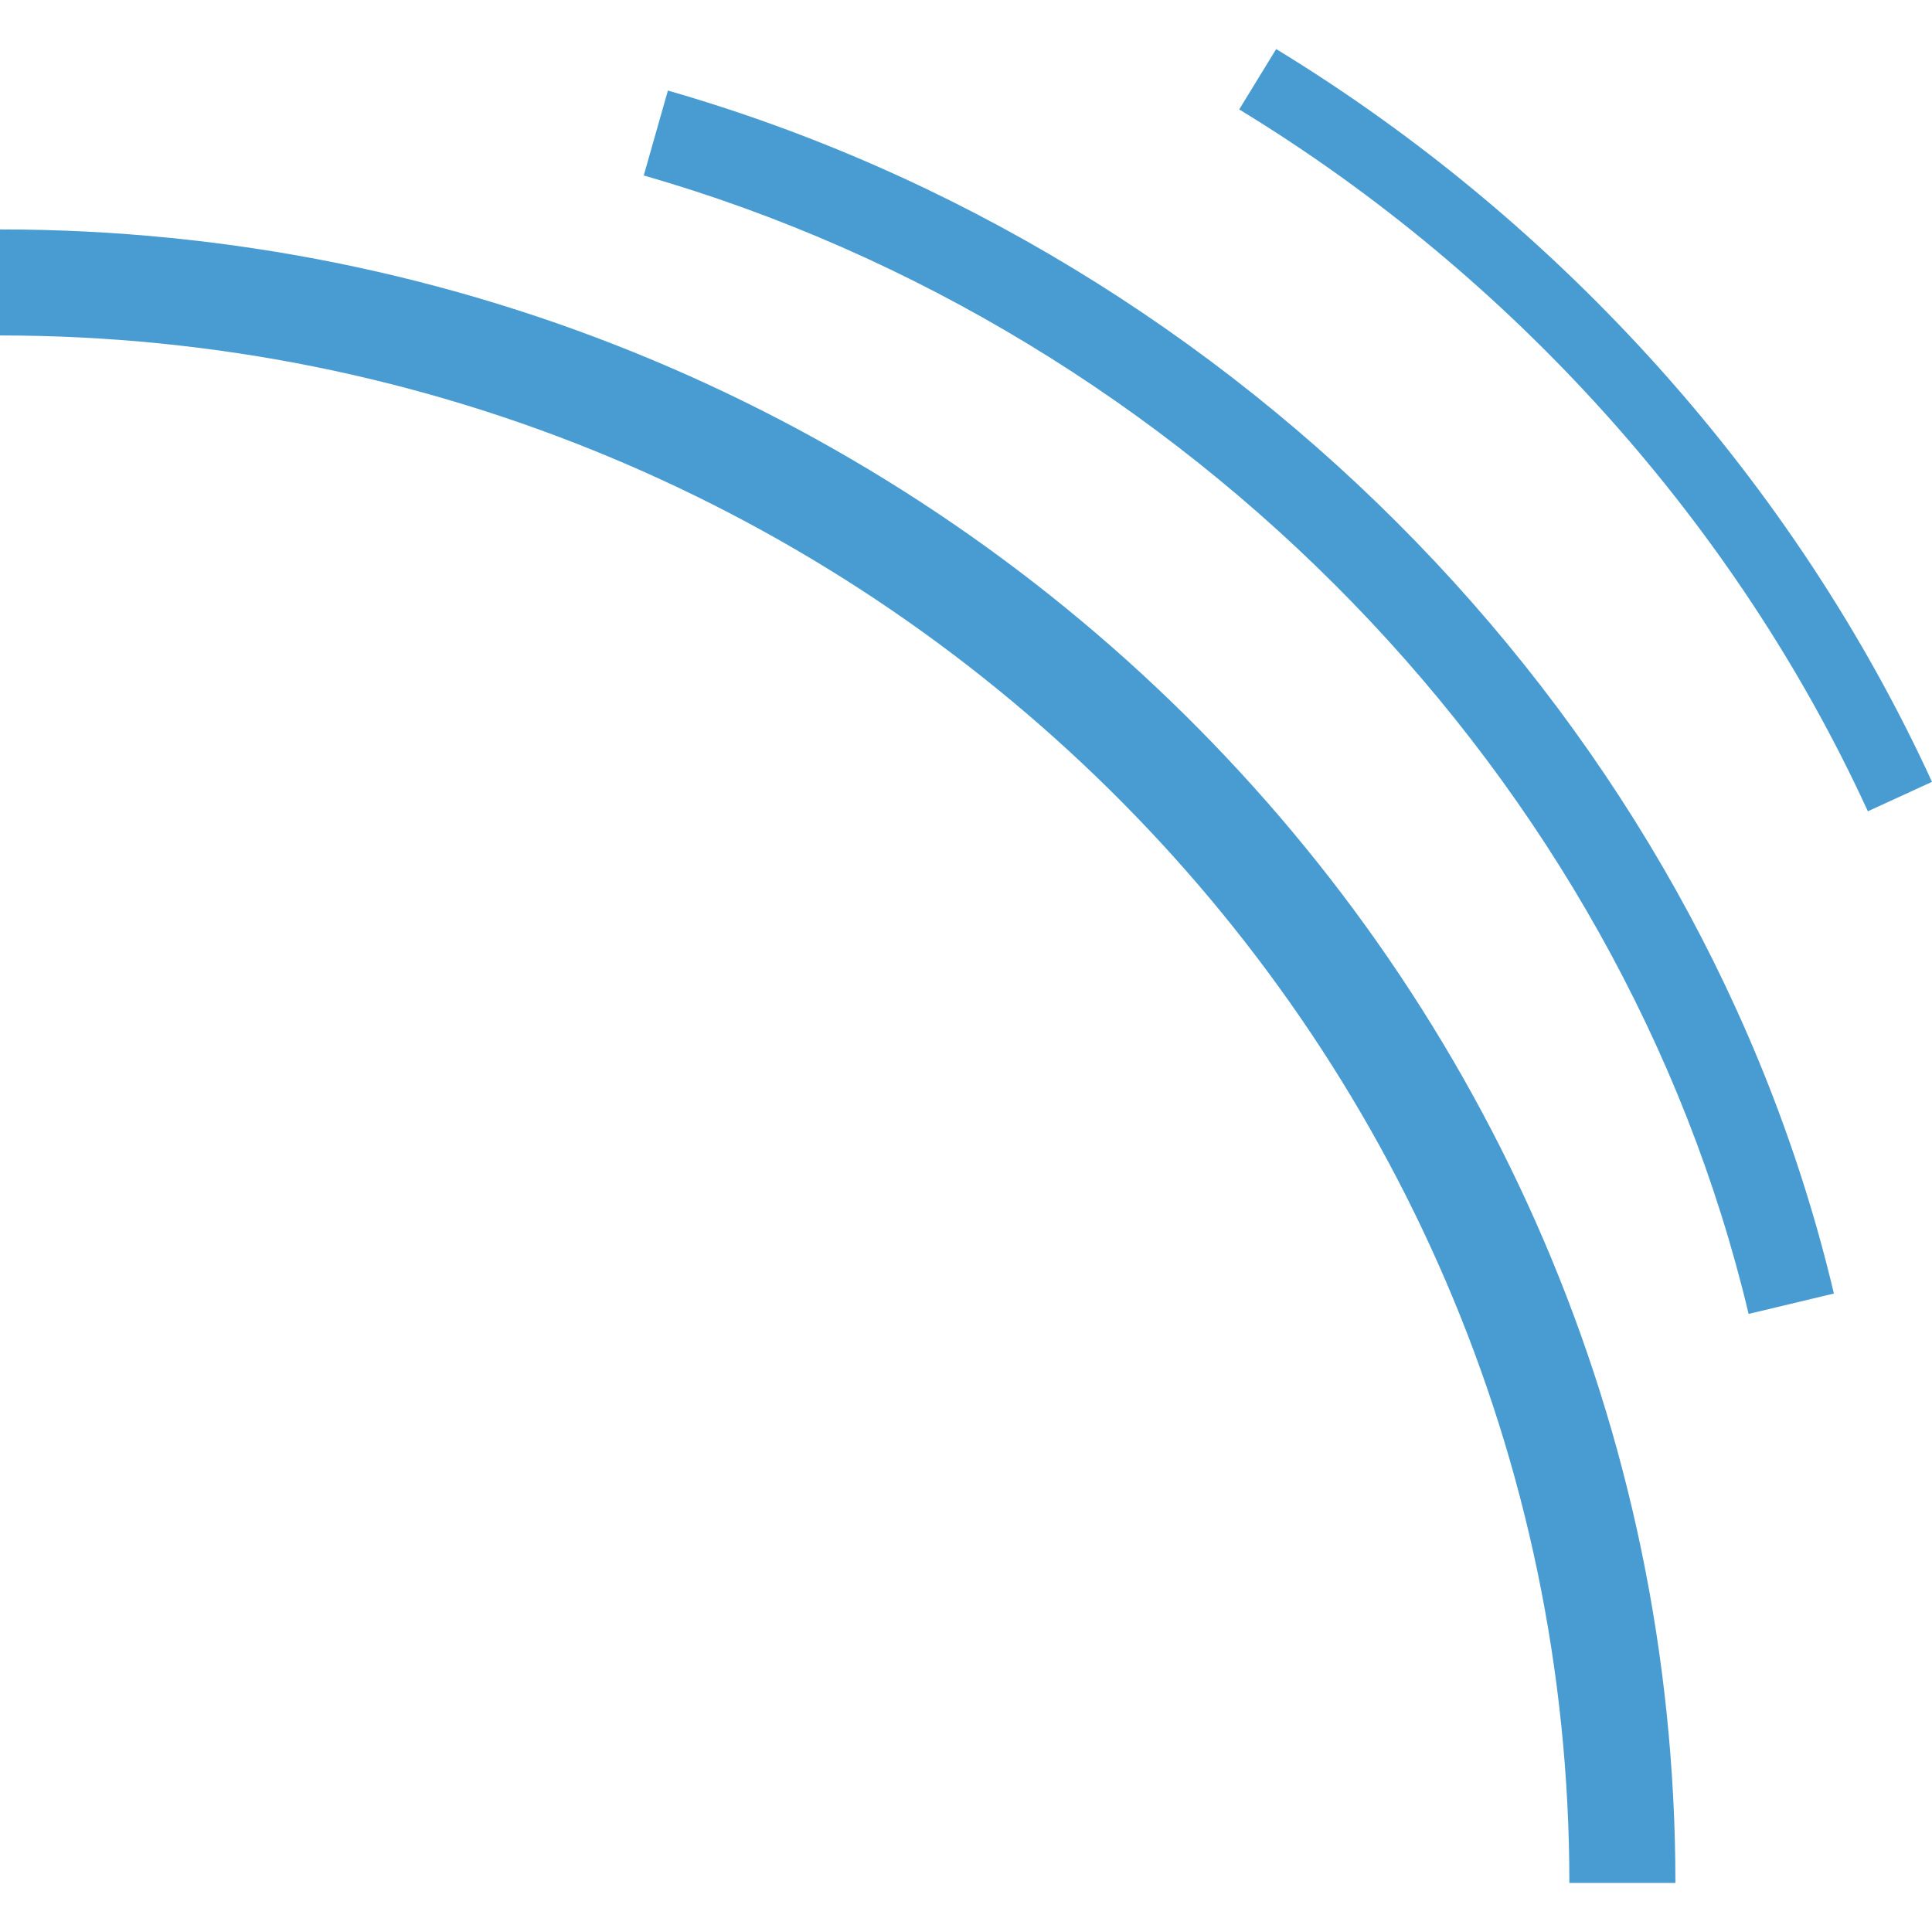
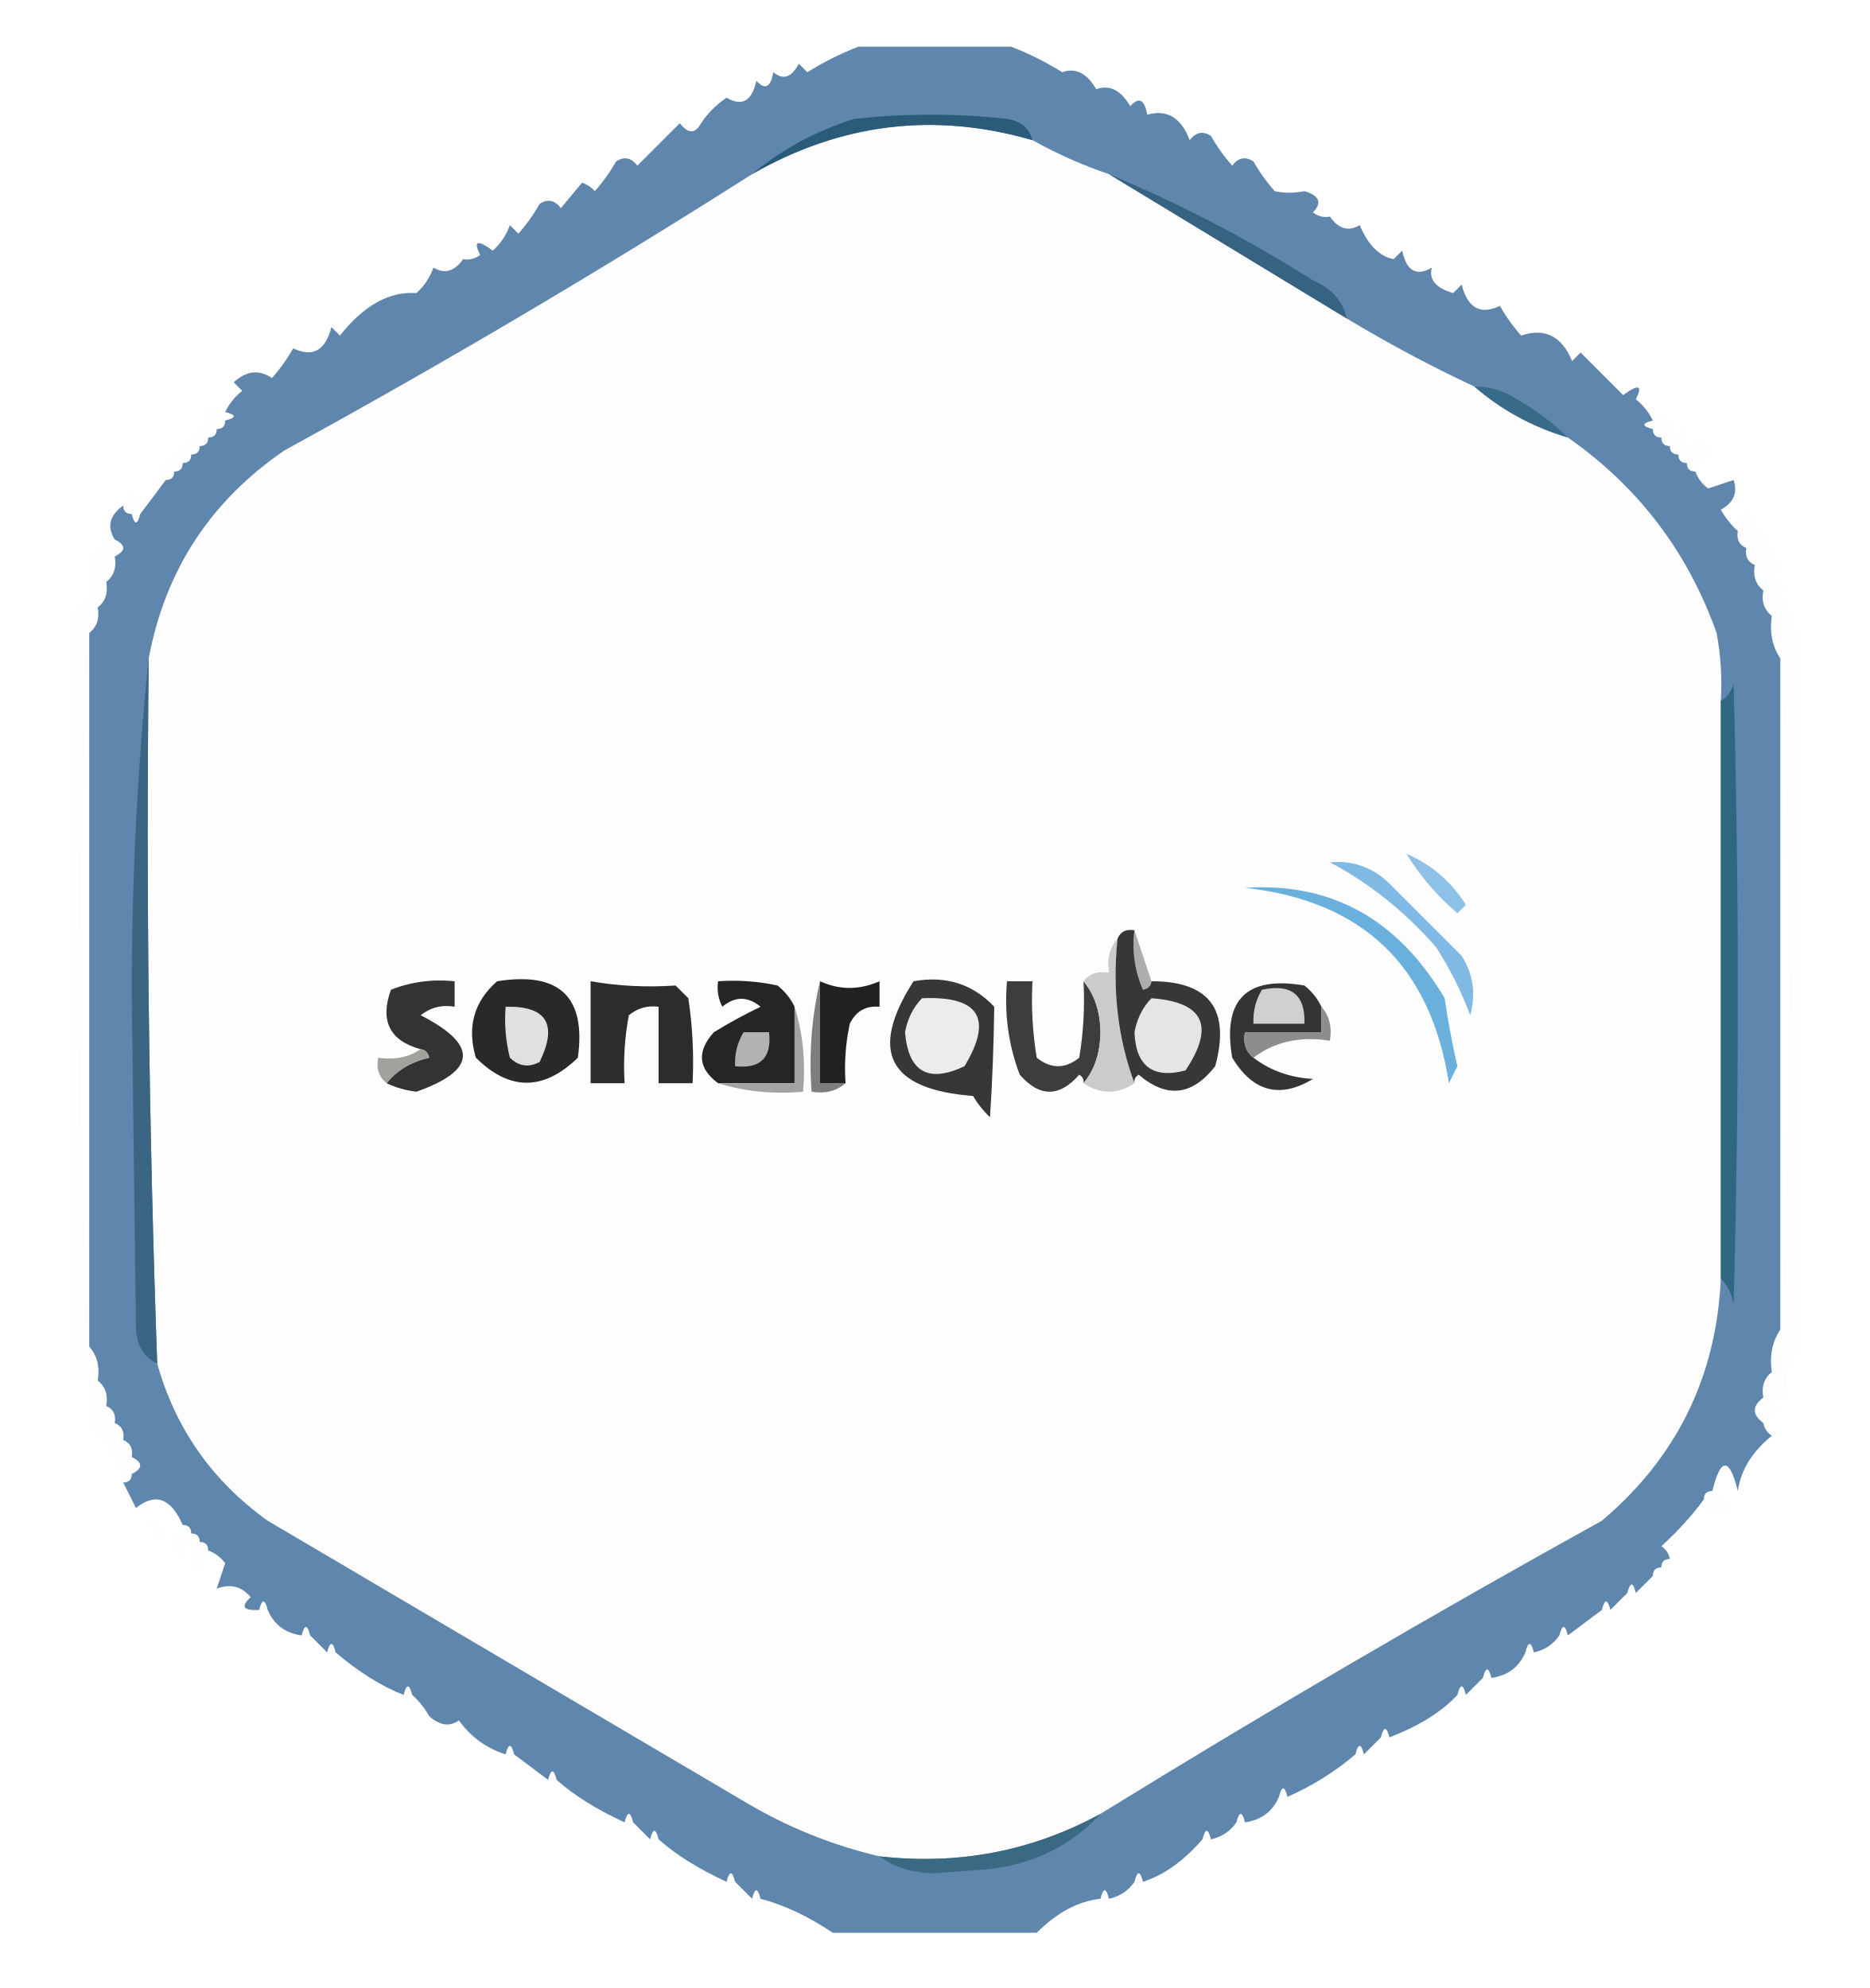
- <svg xmlns="http://www.w3.org/2000/svg" version="1.1" id="Layer_1" x="0px" y="0px" viewBox="0 0 512 512" style="enable-background:new 0 0 512 512;" xml:space="preserve">
-   <style type="text/css">
- 	.st0{fill:#499CD2;}
- </style>
-   <g>
-     <path class="st0" d="M444,499h-28.1C415.9,272.9,229.3,88.9,0,88.9V60.8C244.8,60.8,444,257.3,444,499L444,499z M463.4,348.2   C429.7,206.3,314.7,87.9,170.6,46.5L177,24c152.1,43.7,273.5,168.8,309,318.8L463.4,348.2z M495,215c-34.7-75.7-94-141.8-166.6-186   l9.8-16C414,59.2,475.7,128.1,512,207.2L495,215z" />
+ <svg xmlns="http://www.w3.org/2000/svg" version="1.1" width="220px" height="234px" style="shape-rendering:geometricPrecision; text-rendering:geometricPrecision; image-rendering:optimizeQuality; fill-rule:evenodd; clip-rule:evenodd">
+   <g>
+     <path style="opacity:0.716" fill="#20568c" d="M 156.5,25.5 C 157.52,26.954 158.687,27.287 160,26.5C 161.012,28.864 162.345,30.198 164,30.5C 164.333,30.167 164.667,29.833 165,29.5C 165.508,31.904 166.675,32.571 168.5,31.5C 168.109,32.891 168.942,33.891 171,34.5C 171.333,34.167 171.667,33.833 172,33.5C 172.708,36.268 174.208,37.101 176.5,36C 177.211,37.255 178.044,38.421 179,39.5C 181.777,38.553 183.777,39.553 185,42.5C 185.333,42.167 185.667,41.833 186,41.5C 187.667,43.167 189.333,44.833 191,46.5C 192.84,45.167 193.34,45.334 192.5,47C 193.381,47.708 194.047,48.542 194.5,49.5C 193.167,49.833 193.167,50.167 194.5,50.5C 194.5,51.167 194.833,51.5 195.5,51.5C 195.5,52.167 195.833,52.5 196.5,52.5C 196.5,53.167 196.833,53.5 197.5,53.5C 197.5,54.167 197.833,54.5 198.5,54.5C 198.5,55.167 198.833,55.5 199.5,55.5C 199.783,56.289 200.283,56.956 201,57.5C 202,57.167 203,56.833 204,56.5C 204.507,57.996 204.007,59.163 202.5,60C 203.066,60.995 203.733,61.828 204.5,62.5C 204.328,63.492 204.662,64.158 205.5,64.5C 205.328,65.492 205.662,66.158 206.5,66.5C 206.263,67.791 206.596,68.791 207.5,69.5C 207.263,70.791 207.596,71.791 208.5,72.5C 208.216,74.415 208.549,76.081 209.5,77.5C 209.5,103.833 209.5,130.167 209.5,156.5C 208.549,157.919 208.216,159.585 208.5,161.5C 207.596,162.209 207.263,163.209 207.5,164.5C 206.167,165.5 206.167,166.5 207.5,167.5C 207.611,168.117 207.944,168.617 208.5,169C 206.191,170.866 204.858,173.033 204.5,175.5C 203.5,171.5 202.5,171.5 201.5,175.5C 200.833,175.5 200.5,175.833 200.5,176.5C 199.069,178.437 197.402,180.27 195.5,182C 196.056,182.383 196.389,182.883 196.5,183.5C 195.833,183.5 195.5,183.833 195.5,184.5C 194.833,184.5 194.5,184.833 194.5,185.5C 193.833,186.167 193.167,186.833 192.5,187.5C 192.167,186.167 191.833,186.167 191.5,187.5C 190.833,188.167 190.167,188.833 189.5,189.5C 189.167,188.167 188.833,188.167 188.5,189.5C 187.167,190.5 185.833,191.5 184.5,192.5C 184.167,191.167 183.833,191.167 183.5,192.5C 182.778,193.551 181.778,194.218 180.5,194.5C 180.167,193.167 179.833,193.167 179.5,194.5C 178.764,196.229 177.43,197.229 175.5,197.5C 175.167,196.167 174.833,196.167 174.5,197.5C 173.833,198.167 173.167,198.833 172.5,199.5C 172.167,198.167 171.833,198.167 171.5,199.5C 169.697,201.467 167.03,203.134 163.5,204.5C 163.167,203.167 162.833,203.167 162.5,204.5C 161.833,205.167 161.167,205.833 160.5,206.5C 160.167,205.167 159.833,205.167 159.5,206.5C 157.122,208.528 154.455,210.195 151.5,211.5C 151.167,210.167 150.833,210.167 150.5,211.5C 149.764,213.229 148.43,214.229 146.5,214.5C 146.167,213.167 145.833,213.167 145.5,214.5C 144.778,215.551 143.778,216.218 142.5,216.5C 142.167,215.167 141.833,215.167 141.5,216.5C 139.302,219.036 136.969,220.703 134.5,221.5C 134.167,220.167 133.833,220.167 133.5,221.5C 132.778,222.551 131.778,223.218 130.5,223.5C 130.167,222.167 129.833,222.167 129.5,223.5C 126.896,223.774 124.396,225.107 122,227.5C 114,227.5 106,227.5 98,227.5C 95.046,225.53 92.213,224.197 89.5,223.5C 89.167,222.167 88.833,222.167 88.5,223.5C 87.833,222.833 87.167,222.167 86.5,221.5C 86.167,220.167 85.833,220.167 85.5,221.5C 82.177,219.967 79.511,218.3 77.5,216.5C 77.167,215.167 76.833,215.167 76.5,216.5C 75.833,215.833 75.167,215.167 74.5,214.5C 74.167,213.167 73.833,213.167 73.5,214.5C 70.177,212.967 67.511,211.3 65.5,209.5C 65.167,208.167 64.833,208.167 64.5,209.5C 63.167,208.5 61.833,207.5 60.5,206.5C 60.167,205.167 59.833,205.167 59.5,206.5C 57.245,205.785 55.412,204.452 54,202.5C 52.927,203.28 51.76,203.113 50.5,202C 49.934,201.005 49.267,200.172 48.5,199.5C 48.167,198.167 47.833,198.167 47.5,199.5C 44.907,198.496 42.241,196.83 39.5,194.5C 39.167,193.167 38.833,193.167 38.5,194.5C 37.833,193.833 37.167,193.167 36.5,192.5C 36.167,191.167 35.833,191.167 35.5,192.5C 33.569,192.229 32.236,191.229 31.5,189.5C 31.167,188.167 30.833,188.167 30.5,189.5C 28.621,189.607 28.288,189.107 29.5,188C 28.428,186.716 27.095,186.383 25.5,187C 25.833,186 26.167,185 26.5,184C 25.956,183.283 25.289,182.783 24.5,182.5C 24.5,181.833 24.167,181.5 23.5,181.5C 23.5,180.833 23.167,180.5 22.5,180.5C 22.5,179.833 22.167,179.5 21.5,179.5C 20.122,176.335 18.289,175.668 16,177.5C 15.487,176.473 14.987,175.473 14.5,174.5C 15.167,174.5 15.5,174.167 15.5,173.5C 16.833,172.833 16.833,172.167 15.5,171.5C 15.672,170.508 15.338,169.842 14.5,169.5C 14.672,168.508 14.338,167.842 13.5,167.5C 13.672,166.508 13.338,165.842 12.5,165.5C 12.737,164.209 12.404,163.209 11.5,162.5C 11.768,160.901 11.434,159.568 10.5,158.5C 10.5,130.5 10.5,102.5 10.5,74.5C 11.404,73.791 11.737,72.791 11.5,71.5C 12.404,70.791 12.737,69.791 12.5,68.5C 13.404,67.791 13.737,66.791 13.5,65.5C 14.833,64.833 14.833,64.167 13.5,63.5C 12.557,61.999 12.891,60.665 14.5,59.5C 14.5,60.167 14.833,60.5 15.5,60.5C 15.833,61.833 16.167,61.833 16.5,60.5C 17.488,59.205 18.488,57.872 19.5,56.5C 20.167,56.5 20.5,56.167 20.5,55.5C 21.167,55.5 21.5,55.167 21.5,54.5C 22.167,54.5 22.5,54.167 22.5,53.5C 23.167,53.5 23.5,53.167 23.5,52.5C 24.167,52.5 24.5,52.167 24.5,51.5C 25.167,51.5 25.5,51.167 25.5,50.5C 26.167,50.5 26.5,50.167 26.5,49.5C 27.833,49.167 27.833,48.833 26.5,48.5C 26.953,47.542 27.619,46.708 28.5,46C 28.167,45.667 27.833,45.333 27.5,45C 28.993,43.632 30.493,43.465 32,44.5C 32.956,43.421 33.789,42.255 34.5,41C 36.792,42.101 38.292,41.268 39,38.5C 39.333,38.833 39.667,39.167 40,39.5C 42.823,35.935 45.823,34.269 49,34.5C 49.915,33.672 50.581,32.672 51,31.5C 52.313,32.287 53.48,31.954 54.5,30.5C 55.239,30.631 55.906,30.464 56.5,30C 55.66,28.334 56.16,28.167 58,29.5C 58.915,28.672 59.581,27.672 60,26.5C 60.333,26.833 60.667,27.167 61,27.5C 61.956,26.421 62.789,25.255 63.5,24C 64.449,23.383 65.282,23.549 66,24.5C 66.833,23.5 67.667,22.5 68.5,21.5C 69.086,21.709 69.586,22.043 70,22.5C 70.956,21.421 71.789,20.255 72.5,19C 73.449,18.383 74.282,18.549 75,19.5C 76.667,17.833 78.333,16.167 80,14.5C 80.977,15.774 81.811,15.774 82.5,14.5C 83.265,13.34 84.265,12.34 85.5,11.5C 87.326,12.571 88.492,11.904 89,9.5C 90.016,10.634 90.683,10.301 91,8.5C 92.147,9.458 93.147,9.125 94,7.5C 94.333,7.833 94.667,8.167 95,8.5C 96.912,7.308 98.912,6.308 101,5.5C 107,5.5 113,5.5 119,5.5C 121.088,6.308 123.088,7.308 125,8.5C 126.566,7.939 127.899,8.606 129,10.5C 130.566,9.939 131.899,10.606 133,12.5C 134.016,11.366 134.683,11.699 135,13.5C 137.33,12.844 138.997,13.844 140,16.5C 140.718,15.549 141.551,15.383 142.5,16C 143.211,17.255 144.044,18.421 145,19.5C 145.718,18.549 146.551,18.383 147.5,19C 148.211,20.255 149.044,21.421 150,22.5C 151.06,22.745 152.227,22.745 153.5,22.5C 155.271,23.035 155.604,23.869 154.5,25C 155.094,25.464 155.761,25.631 156.5,25.5 Z" />
+   </g>
+   <g>
+     <path style="opacity:0.004" fill="#1d558e" d="M 82.5,14.5 C 81.833,13.167 81.833,13.167 82.5,14.5 Z" />
+   </g>
+   <g>
+     <path style="opacity:1" fill="#fdfdfe" d="M 121.5,16.5 C 124.378,18.105 127.378,19.439 130.5,20.5C 139.797,26.152 149.131,31.819 158.5,37.5C 163.368,40.434 168.368,43.1 173.5,45.5C 176.678,48.258 180.345,50.258 184.5,51.5C 192.769,57.274 198.602,64.941 202,74.5C 202.497,77.146 202.664,79.813 202.5,82.5C 202.5,105.167 202.5,127.833 202.5,150.5C 201.976,162.048 197.309,171.548 188.5,179C 168.569,190.034 148.902,201.534 129.5,213.5C 121.445,217.895 112.779,219.561 103.5,218.5C 97.858,217.182 92.525,215.015 87.5,212C 68.866,201.013 50.199,190.013 31.5,179C 24.976,174.319 20.642,168.152 18.5,160.5C 17.517,132.878 17.184,105.211 17.5,77.5C 19.439,67.123 24.772,58.956 33.5,53C 52.243,42.734 70.577,31.9 88.5,20.5C 98.98,14.489 109.98,13.156 121.5,16.5 Z" />
+   </g>
+   <g>
+     <path style="opacity:1" fill="#2a5c7a" d="M 121.5,16.5 C 109.98,13.156 98.98,14.489 88.5,20.5C 91.99,17.585 95.99,15.418 100.5,14C 106.5,13.333 112.5,13.333 118.5,14C 120.119,14.236 121.119,15.069 121.5,16.5 Z" />
+   </g>
+   <g>
+     <path style="opacity:1" fill="#376383" d="M 130.5,20.5 C 138.813,23.958 146.813,28.125 154.5,33C 156.635,33.876 157.969,35.376 158.5,37.5C 149.131,31.819 139.797,26.152 130.5,20.5 Z" />
+   </g>
+   <g>
+     <path style="opacity:0.004" fill="#1d558e" d="M 156.5,24.5 C 157.833,25.167 157.833,25.167 156.5,24.5 Z" />
+   </g>
+   <g>
+     <path style="opacity:0.004" fill="#1d558e" d="M 54.5,30.5 C 53.833,29.167 53.833,29.167 54.5,30.5 Z" />
+   </g>
+   <g>
+     <path style="opacity:0.007" fill="#1c558e" d="M 26.5,48.5 C 26.5,48.833 26.5,49.167 26.5,49.5C 25.833,49.5 25.5,49.833 25.5,50.5C 24.833,50.5 24.5,50.833 24.5,51.5C 23.833,51.5 23.5,51.833 23.5,52.5C 22.833,52.5 22.5,52.833 22.5,53.5C 21.833,53.5 21.5,53.833 21.5,54.5C 20.833,54.5 20.5,54.833 20.5,55.5C 19.833,55.5 19.5,55.833 19.5,56.5C 18.957,56.44 18.624,56.107 18.5,55.5C 20.316,53.183 22.316,51.017 24.5,49C 24.167,48.667 23.833,48.333 23.5,48C 24.577,47.53 25.577,47.697 26.5,48.5 Z" />
+   </g>
+   <g>
+     <path style="opacity:1" fill="#386b88" d="M 173.5,45.5 C 175.308,45.491 176.975,45.991 178.5,47C 180.747,48.278 182.747,49.778 184.5,51.5C 180.345,50.258 176.678,48.258 173.5,45.5 Z" />
+   </g>
+   <g>
+     <path style="opacity:0.008" fill="#1c558e" d="M 196.5,51.5 C 196.167,51.5 195.833,51.5 195.5,51.5C 194.833,51.5 194.5,51.167 194.5,50.5C 194.5,50.167 194.5,49.833 194.5,49.5C 196.203,48.34 196.869,49.007 196.5,51.5 Z" />
+   </g>
+   <g>
+     <path style="opacity:0.009" fill="#1c558e" d="M 198.5,53.5 C 198.167,53.5 197.833,53.5 197.5,53.5C 196.833,53.5 196.5,53.167 196.5,52.5C 196.5,52.167 196.5,51.833 196.5,51.5C 197.222,51.083 197.722,50.416 198,49.5C 198.49,50.793 198.657,52.127 198.5,53.5 Z" />
+   </g>
+   <g>
+     <path style="opacity:0.007" fill="#1c558e" d="M 199.5,55.5 C 198.833,55.5 198.5,55.167 198.5,54.5C 198.5,54.167 198.5,53.833 198.5,53.5C 199.281,51.372 200.281,51.205 201.5,53C 200.934,53.995 200.267,54.828 199.5,55.5 Z" />
+   </g>
+   <g>
+     <path style="opacity:0.007" fill="#1c558e" d="M 16.5,60.5 C 16.167,60.5 15.833,60.5 15.5,60.5C 14.833,60.5 14.5,60.167 14.5,59.5C 15.301,57.207 15.968,57.54 16.5,60.5 Z" />
+   </g>
+   <g>
+     <path style="opacity:0.007" fill="#1c558e" d="M 206.5,61.5 C 205.833,61.5 205.5,61.833 205.5,62.5C 205.167,62.5 204.833,62.5 204.5,62.5C 205.032,59.54 205.699,59.207 206.5,61.5 Z" />
+   </g>
+   <g>
+     <path style="opacity:0.012" fill="#1c558e" d="M 206.5,61.5 C 207.748,63.299 208.748,65.133 209.5,67C 208.366,68.016 208.699,68.683 210.5,69C 210.167,69.333 209.833,69.667 209.5,70C 210.26,71.441 210.926,72.941 211.5,74.5C 211.497,102.696 211.497,130.863 211.5,159C 210.237,160.705 209.903,162.372 210.5,164C 209.906,164.464 209.239,164.631 208.5,164.5C 208.5,163.5 208.5,162.5 208.5,161.5C 209.451,160.081 209.784,158.415 209.5,156.5C 210.833,130.167 210.833,103.833 209.5,77.5C 209.784,75.585 209.451,73.919 208.5,72.5C 208.737,71.209 208.404,70.209 207.5,69.5C 207.737,68.209 207.404,67.209 206.5,66.5C 206.672,65.508 206.338,64.842 205.5,64.5C 205.5,63.833 205.5,63.167 205.5,62.5C 206.167,62.5 206.5,62.167 206.5,61.5 Z" />
+   </g>
+   <g>
+     <path style="opacity:0.013" fill="#1c558e" d="M 13.5,63.5 C 13.5,64.167 13.5,64.833 13.5,65.5C 12.596,66.209 12.263,67.209 12.5,68.5C 11.596,69.209 11.263,70.209 11.5,71.5C 10.596,72.209 10.263,73.209 10.5,74.5C 9.167,102.5 9.167,130.5 10.5,158.5C 10.5,159.833 10.5,161.167 10.5,162.5C 9.761,162.631 9.094,162.464 8.5,162C 8.5,132 8.5,102 8.5,72C 9.167,71.333 9.833,70.667 10.5,70C 10.5,68.667 10.5,67.333 10.5,66C 11.078,64.583 12.078,63.75 13.5,63.5 Z" />
+   </g>
+   <g>
+     <path style="opacity:1" fill="#3a6683" d="M 17.5,77.5 C 17.184,105.211 17.517,132.878 18.5,160.5C 16.955,159.77 16.122,158.437 16,156.5C 15.833,143.333 15.667,130.167 15.5,117C 15.501,103.483 16.168,90.316 17.5,77.5 Z" />
+   </g>
+   <g>
+     <path style="opacity:1" fill="#2f6783" d="M 202.5,150.5 C 202.5,127.833 202.5,105.167 202.5,82.5C 203.222,82.082 203.722,81.416 204,80.5C 204.667,104.833 204.667,129.167 204,153.5C 203.768,152.263 203.268,151.263 202.5,150.5 Z" />
+   </g>
+   <g>
+     <path style="opacity:1" fill="#8ec1e7" d="M 165.5,100.5 C 168.407,101.734 170.741,103.734 172.5,106.5C 172.167,106.833 171.833,107.167 171.5,107.5C 169.109,105.447 167.109,103.114 165.5,100.5 Z" />
+   </g>
+   <g>
+     <path style="opacity:1" fill="#6ab0dd" d="M 146.5,104.5 C 156.658,103.842 164.491,108.175 170,117.5C 170.392,120.188 170.892,122.855 171.5,125.5C 171.167,126.167 170.833,126.833 170.5,127.5C 168.363,113.696 160.363,106.029 146.5,104.5 Z" />
+   </g>
+   <g>
+     <path style="opacity:1" fill="#adadad" d="M 133.5,109.5 C 134.167,111.5 134.833,113.5 135.5,115.5C 135.44,116.043 135.107,116.376 134.5,116.5C 133.526,114.257 133.192,111.924 133.5,109.5 Z" />
+   </g>
+   <g>
+     <path style="opacity:1" fill="#81b9e5" d="M 156.5,101.5 C 159.226,101.264 161.559,102.097 163.5,104C 166.333,106.833 169.167,109.667 172,112.5C 173.373,114.695 173.706,117.029 173,119.5C 171.964,116.705 170.631,114.038 169,111.5C 165.296,107.276 161.129,103.943 156.5,101.5 Z" />
+   </g>
+   <g>
+     <path style="opacity:1" fill="#333333" d="M 45.5,127.5 C 46.678,126.001 48.345,125.001 50.5,124.5C 50.376,123.893 50.043,123.56 49.5,123.5C 45.852,122.5 44.686,120.166 46,116.5C 48.381,115.565 50.881,115.232 53.5,115.5C 53.5,116.5 53.5,117.5 53.5,118.5C 52.022,118.238 50.689,118.571 49.5,119.5C 56.295,122.98 56.128,125.98 49,128.5C 47.744,128.352 46.577,128.018 45.5,127.5 Z" />
+   </g>
+   <g>
+     <path style="opacity:1" fill="#292929" d="M 58.5,115.5 C 65.827,114.329 68.994,117.329 68,124.5C 63.962,128.425 59.962,128.425 56,124.5C 54.927,120.9 55.761,117.9 58.5,115.5 Z" />
+   </g>
+   <g>
+     <path style="opacity:1" fill="#252525" d="M 93.5,118.5 C 93.5,121.5 93.5,124.5 93.5,127.5C 90.5,127.5 87.5,127.5 84.5,127.5C 82.145,125.754 81.978,123.754 84,121.5C 85.78,120.406 87.614,119.406 89.5,118.5C 87.994,117.253 86.494,117.253 85,118.5C 84.517,117.552 84.35,116.552 84.5,115.5C 86.857,115.337 89.19,115.503 91.5,116C 92.38,116.708 93.047,117.542 93.5,118.5 Z" />
+   </g>
+   <g>
+     <path style="opacity:1" fill="#7d7d7d" d="M 96.5,115.5 C 96.5,119.5 96.5,123.5 96.5,127.5C 97.5,127.5 98.5,127.5 99.5,127.5C 98.432,128.434 97.099,128.768 95.5,128.5C 95.182,123.968 95.515,119.634 96.5,115.5 Z" />
+   </g>
+   <g>
+     <path style="opacity:1" fill="#212121" d="M 96.5,115.5 C 98.785,116.546 101.118,116.546 103.5,115.5C 103.5,116.5 103.5,117.5 103.5,118.5C 101.876,118.36 100.71,119.027 100,120.5C 99.503,122.81 99.337,125.143 99.5,127.5C 98.5,127.5 97.5,127.5 96.5,127.5C 96.5,123.5 96.5,119.5 96.5,115.5 Z" />
+   </g>
+   <g>
+     <path style="opacity:1" fill="#3d3d3b" d="M 127.5,115.5 C 128.794,117.048 129.461,119.048 129.5,121.5C 129.461,123.952 128.794,125.952 127.5,127.5C 127.565,127.062 127.399,126.728 127,126.5C 124.667,129.167 122.333,129.167 120,126.5C 118.663,122.974 118.163,119.308 118.5,115.5C 119.5,115.5 120.5,115.5 121.5,115.5C 121.335,118.518 121.502,121.518 122,124.5C 123.667,125.833 125.333,125.833 127,124.5C 127.498,121.518 127.665,118.518 127.5,115.5 Z" />
+   </g>
+   <g>
+     <path style="opacity:1" fill="#cbcbcb" d="M 131.5,110.5 C 130.883,116.598 131.55,122.265 133.5,127.5C 131.5,128.833 129.5,128.833 127.5,127.5C 128.794,125.952 129.461,123.952 129.5,121.5C 129.461,119.048 128.794,117.048 127.5,115.5C 128.209,114.596 129.209,114.263 130.5,114.5C 130.232,112.901 130.566,111.568 131.5,110.5 Z" />
+   </g>
+   <g>
+     <path style="opacity:1" fill="#2c2c2c" d="M 69.5,115.5 C 72.758,116.068 76.091,116.234 79.5,116C 80,116.5 80.5,117 81,117.5C 81.498,120.817 81.665,124.15 81.5,127.5C 80.167,127.5 78.833,127.5 77.5,127.5C 77.5,124.5 77.5,121.5 77.5,118.5C 76.178,118.33 75.011,118.663 74,119.5C 73.503,122.146 73.336,124.813 73.5,127.5C 72.167,127.5 70.833,127.5 69.5,127.5C 69.5,123.5 69.5,119.5 69.5,115.5 Z" />
+   </g>
+   <g>
+     <path style="opacity:1" fill="#373736" d="M 133.5,109.5 C 133.192,111.924 133.526,114.257 134.5,116.5C 135.107,116.376 135.44,116.043 135.5,115.5C 142.314,115.49 144.814,118.823 143,125.5C 140.294,128.978 137.294,129.311 134,126.5C 133.601,126.728 133.435,127.062 133.5,127.5C 131.55,122.265 130.883,116.598 131.5,110.5C 131.842,109.662 132.508,109.328 133.5,109.5 Z" />
+   </g>
+   <g>
+     <path style="opacity:1" fill="#e5e5e5" d="M 135.5,117.5 C 141.661,117.943 142.995,120.777 139.5,126C 135.663,127 133.663,125.5 133.5,121.5C 133.803,119.886 134.47,118.552 135.5,117.5 Z" />
+   </g>
+   <g>
+     <path style="opacity:1" fill="#e0e0e0" d="M 59.5,118.5 C 64.328,118.385 65.661,120.552 63.5,125C 62.216,125.684 61.05,125.517 60,124.5C 59.505,122.527 59.338,120.527 59.5,118.5 Z" />
+   </g>
+   <g>
+     <path style="opacity:1" fill="#343434" d="M 155.5,118.5 C 155.5,119.5 155.5,120.5 155.5,121.5C 152.5,121.5 149.5,121.5 146.5,121.5C 146.263,122.791 146.596,123.791 147.5,124.5C 149.476,126.011 151.809,126.844 154.5,127C 150.614,129.352 147.448,128.519 145,124.5C 143.833,117.667 146.667,114.833 153.5,116C 154.381,116.708 155.047,117.542 155.5,118.5 Z" />
+   </g>
+   <g>
+     <path style="opacity:1" fill="#d0d0d0" d="M 148.5,116.5 C 151.95,115.756 153.616,117.09 153.5,120.5C 151.5,120.5 149.5,120.5 147.5,120.5C 147.433,119.041 147.766,117.708 148.5,116.5 Z" />
+   </g>
+   <g>
+     <path style="opacity:1" fill="#8d8d8d" d="M 155.5,118.5 C 156.434,119.568 156.768,120.901 156.5,122.5C 152.988,121.945 149.988,122.612 147.5,124.5C 146.596,123.791 146.263,122.791 146.5,121.5C 149.5,121.5 152.5,121.5 155.5,121.5C 155.5,120.5 155.5,119.5 155.5,118.5 Z" />
+   </g>
+   <g>
+     <path style="opacity:1" fill="#373737" d="M 107.5,115.5 C 111.287,114.814 114.454,115.814 117,118.5C 116.941,122.963 116.775,127.296 116.5,131.5C 115.713,130.758 115.047,129.925 114.5,129C 104.542,128.249 102.209,123.749 107.5,115.5 Z" />
+   </g>
+   <g>
+     <path style="opacity:1" fill="#ececec" d="M 108.5,117.5 C 115.225,117.204 116.891,119.871 113.5,125.5C 109.227,127.518 106.893,126.185 106.5,121.5C 106.803,119.886 107.47,118.552 108.5,117.5 Z" />
+   </g>
+   <g>
+     <path style="opacity:1" fill="#b2b2b2" d="M 87.5,121.5 C 88.5,121.5 89.5,121.5 90.5,121.5C 90.833,124.5 89.5,125.833 86.5,125.5C 86.433,124.041 86.766,122.708 87.5,121.5 Z" />
+   </g>
+   <g>
+     <path style="opacity:1" fill="#a2a29c" d="M 49.5,123.5 C 50.043,123.56 50.376,123.893 50.5,124.5C 48.345,125.001 46.678,126.001 45.5,127.5C 44.596,126.791 44.263,125.791 44.5,124.5C 46.415,124.784 48.081,124.451 49.5,123.5 Z" />
+   </g>
+   <g>
+     <path style="opacity:1" fill="#a3a3a3" d="M 93.5,118.5 C 94.479,121.625 94.813,124.958 94.5,128.5C 90.958,128.813 87.625,128.479 84.5,127.5C 87.5,127.5 90.5,127.5 93.5,127.5C 93.5,124.5 93.5,121.5 93.5,118.5 Z" />
+   </g>
+   <g>
+     <path style="opacity:0.005" fill="#1c558e" d="M 10.5,162.5 C 10.833,162.5 11.167,162.5 11.5,162.5C 11.263,163.791 11.596,164.791 12.5,165.5C 12.328,166.492 12.662,167.158 13.5,167.5C 13.328,168.492 13.662,169.158 14.5,169.5C 14.328,170.492 14.662,171.158 15.5,171.5C 15.5,172.167 15.5,172.833 15.5,173.5C 14.833,173.5 14.5,173.833 14.5,174.5C 14.083,172.078 12.749,169.912 10.5,168C 10.351,166.184 10.351,164.351 10.5,162.5 Z" />
+   </g>
+   <g>
+     <path style="opacity:0.006" fill="#1c558e" d="M 207.5,164.5 C 207.833,164.5 208.167,164.5 208.5,164.5C 209.815,165.895 209.481,166.895 207.5,167.5C 207.5,166.5 207.5,165.5 207.5,164.5 Z" />
+   </g>
+   <g>
+     <path style="opacity:0.008" fill="#1c558e" d="M 201.5,175.5 C 202.167,175.833 202.833,176.167 203.5,176.5C 203.672,177.492 203.338,178.158 202.5,178.5C 202.167,177.167 201.833,177.167 201.5,178.5C 200.662,178.158 200.328,177.492 200.5,176.5C 201.167,176.5 201.5,176.167 201.5,175.5 Z" />
+   </g>
+   <g>
+     <path style="opacity:0.004" fill="#1d558e" d="M 204.5,175.5 C 203.833,176.167 203.833,176.167 204.5,175.5 Z" />
+   </g>
+   <g>
+     <path style="opacity:0.004" fill="#1d558e" d="M 17.5,178.5 C 19.085,179.002 19.585,180.002 19,181.5C 17.961,180.756 17.461,179.756 17.5,178.5 Z" />
+   </g>
+   <g>
+     <path style="opacity:0.004" fill="#1d558e" d="M 201.5,178.5 C 201.833,178.5 202.167,178.5 202.5,178.5C 202.315,179.17 201.981,179.17 201.5,178.5 Z" />
+   </g>
+   <g>
+     <path style="opacity:0.009" fill="#1c558e" d="M 21.5,179.5 C 22.167,179.5 22.5,179.833 22.5,180.5C 22.5,180.833 22.5,181.167 22.5,181.5C 21.778,181.918 21.278,182.584 21,183.5C 20.235,181.934 20.402,180.601 21.5,179.5 Z" />
+   </g>
+   <g>
+     <path style="opacity:0.004" fill="#1d558e" d="M 201.5,179.5 C 200.833,180.167 200.833,180.167 201.5,179.5 Z" />
+   </g>
+   <g>
+     <path style="opacity:0.004" fill="#1d558e" d="M 200.5,180.5 C 199.833,181.167 199.833,181.167 200.5,180.5 Z" />
+   </g>
+   <g>
+     <path style="opacity:0.007" fill="#1c558e" d="M 22.5,181.5 C 22.833,181.5 23.167,181.5 23.5,181.5C 24.167,181.5 24.5,181.833 24.5,182.5C 23.851,183.606 23.517,184.606 23.5,185.5C 22.571,184.311 22.238,182.978 22.5,181.5 Z" />
+   </g>
+   <g>
+     <path style="opacity:0.004" fill="#1d558e" d="M 199.5,181.5 C 198.833,182.167 198.833,182.167 199.5,181.5 Z" />
+   </g>
+   <g>
+     <path style="opacity:0.004" fill="#1d558e" d="M 198.5,182.5 C 197.833,183.167 197.833,183.167 198.5,182.5 Z" />
+   </g>
+   <g>
+     <path style="opacity:0.004" fill="#1d558e" d="M 196.5,183.5 C 196.833,183.5 197.167,183.5 197.5,183.5C 197.315,184.17 196.981,184.17 196.5,183.5 Z" />
+   </g>
+   <g>
+     <path style="opacity:0.004" fill="#1d558e" d="M 195.5,184.5 C 195.833,184.5 196.167,184.5 196.5,184.5C 196.315,185.17 195.981,185.17 195.5,184.5 Z" />
+   </g>
+   <g>
+     <path style="opacity:0.004" fill="#1d558e" d="M 194.5,185.5 C 194.833,185.5 195.167,185.5 195.5,185.5C 195.315,186.17 194.981,186.17 194.5,185.5 Z" />
+   </g>
+   <g>
+     <path style="opacity:0.004" fill="#1d558e" d="M 191.5,187.5 C 191.833,187.5 192.167,187.5 192.5,187.5C 192.315,188.17 191.981,188.17 191.5,187.5 Z" />
+   </g>
+   <g>
+     <path style="opacity:0.004" fill="#1d558e" d="M 30.5,189.5 C 30.833,189.5 31.167,189.5 31.5,189.5C 31.315,190.17 30.981,190.17 30.5,189.5 Z" />
+   </g>
+   <g>
+     <path style="opacity:0.004" fill="#1d558e" d="M 188.5,189.5 C 188.833,189.5 189.167,189.5 189.5,189.5C 189.315,190.17 188.981,190.17 188.5,189.5 Z" />
+   </g>
+   <g>
+     <path style="opacity:0.004" fill="#1d558e" d="M 35.5,192.5 C 35.833,192.5 36.167,192.5 36.5,192.5C 36.315,193.17 35.981,193.17 35.5,192.5 Z" />
+   </g>
+   <g>
+     <path style="opacity:0.004" fill="#1d558e" d="M 183.5,192.5 C 183.833,192.5 184.167,192.5 184.5,192.5C 184.315,193.17 183.981,193.17 183.5,192.5 Z" />
+   </g>
+   <g>
+     <path style="opacity:0.004" fill="#1d558e" d="M 38.5,194.5 C 38.833,194.5 39.167,194.5 39.5,194.5C 39.315,195.17 38.981,195.17 38.5,194.5 Z" />
+   </g>
+   <g>
+     <path style="opacity:0.004" fill="#1d558e" d="M 179.5,194.5 C 179.833,194.5 180.167,194.5 180.5,194.5C 180.315,195.17 179.981,195.17 179.5,194.5 Z" />
+   </g>
+   <g>
+     <path style="opacity:0.004" fill="#1d558e" d="M 174.5,197.5 C 174.833,197.5 175.167,197.5 175.5,197.5C 175.315,198.17 174.981,198.17 174.5,197.5 Z" />
+   </g>
+   <g>
+     <path style="opacity:0.004" fill="#1d558e" d="M 47.5,199.5 C 47.833,199.5 48.167,199.5 48.5,199.5C 48.315,200.17 47.981,200.17 47.5,199.5 Z" />
+   </g>
+   <g>
+     <path style="opacity:0.004" fill="#1d558e" d="M 171.5,199.5 C 171.833,199.5 172.167,199.5 172.5,199.5C 172.315,200.17 171.981,200.17 171.5,199.5 Z" />
+   </g>
+   <g>
+     <path style="opacity:0.004" fill="#1d558e" d="M 162.5,204.5 C 162.833,204.5 163.167,204.5 163.5,204.5C 163.315,205.17 162.981,205.17 162.5,204.5 Z" />
+   </g>
+   <g>
+     <path style="opacity:0.004" fill="#1d558e" d="M 59.5,206.5 C 59.833,206.5 60.167,206.5 60.5,206.5C 60.315,207.17 59.981,207.17 59.5,206.5 Z" />
+   </g>
+   <g>
+     <path style="opacity:0.004" fill="#1d558e" d="M 159.5,206.5 C 159.833,206.5 160.167,206.5 160.5,206.5C 160.315,207.17 159.981,207.17 159.5,206.5 Z" />
+   </g>
+   <g>
+     <path style="opacity:0.004" fill="#1d558e" d="M 64.5,209.5 C 64.833,209.5 65.167,209.5 65.5,209.5C 65.315,210.17 64.981,210.17 64.5,209.5 Z" />
+   </g>
+   <g>
+     <path style="opacity:0.004" fill="#1d558e" d="M 150.5,211.5 C 150.833,211.5 151.167,211.5 151.5,211.5C 151.315,212.17 150.981,212.17 150.5,211.5 Z" />
+   </g>
+   <g>
+     <path style="opacity:0.004" fill="#1d558e" d="M 73.5,214.5 C 73.833,214.5 74.167,214.5 74.5,214.5C 74.315,215.17 73.981,215.17 73.5,214.5 Z" />
+   </g>
+   <g>
+     <path style="opacity:0.004" fill="#1d558e" d="M 145.5,214.5 C 145.833,214.5 146.167,214.5 146.5,214.5C 146.315,215.17 145.981,215.17 145.5,214.5 Z" />
+   </g>
+   <g>
+     <path style="opacity:0.004" fill="#1d558e" d="M 76.5,216.5 C 76.833,216.5 77.167,216.5 77.5,216.5C 77.315,217.17 76.981,217.17 76.5,216.5 Z" />
+   </g>
+   <g>
+     <path style="opacity:0.004" fill="#1d558e" d="M 141.5,216.5 C 141.833,216.5 142.167,216.5 142.5,216.5C 142.315,217.17 141.981,217.17 141.5,216.5 Z" />
+   </g>
+   <g>
+     <path style="opacity:1" fill="#3a6984" d="M 129.5,213.5 C 126.119,217.191 121.786,219.357 116.5,220C 114.333,220.167 112.167,220.333 110,220.5C 107.39,220.467 105.223,219.8 103.5,218.5C 112.779,219.561 121.445,217.895 129.5,213.5 Z" />
+   </g>
+   <g>
+     <path style="opacity:0.004" fill="#1d558e" d="M 85.5,221.5 C 85.833,221.5 86.167,221.5 86.5,221.5C 86.315,222.17 85.981,222.17 85.5,221.5 Z" />
+   </g>
+   <g>
+     <path style="opacity:0.004" fill="#1d558e" d="M 133.5,221.5 C 133.833,221.5 134.167,221.5 134.5,221.5C 134.315,222.17 133.981,222.17 133.5,221.5 Z" />
+   </g>
+   <g>
+     <path style="opacity:0.004" fill="#1d558e" d="M 88.5,223.5 C 88.833,223.5 89.167,223.5 89.5,223.5C 89.315,224.17 88.981,224.17 88.5,223.5 Z" />
+   </g>
+   <g>
+     <path style="opacity:0.004" fill="#1d558e" d="M 129.5,223.5 C 129.833,223.5 130.167,223.5 130.5,223.5C 130.315,224.17 129.981,224.17 129.5,223.5 Z" />
  </g>
</svg>
